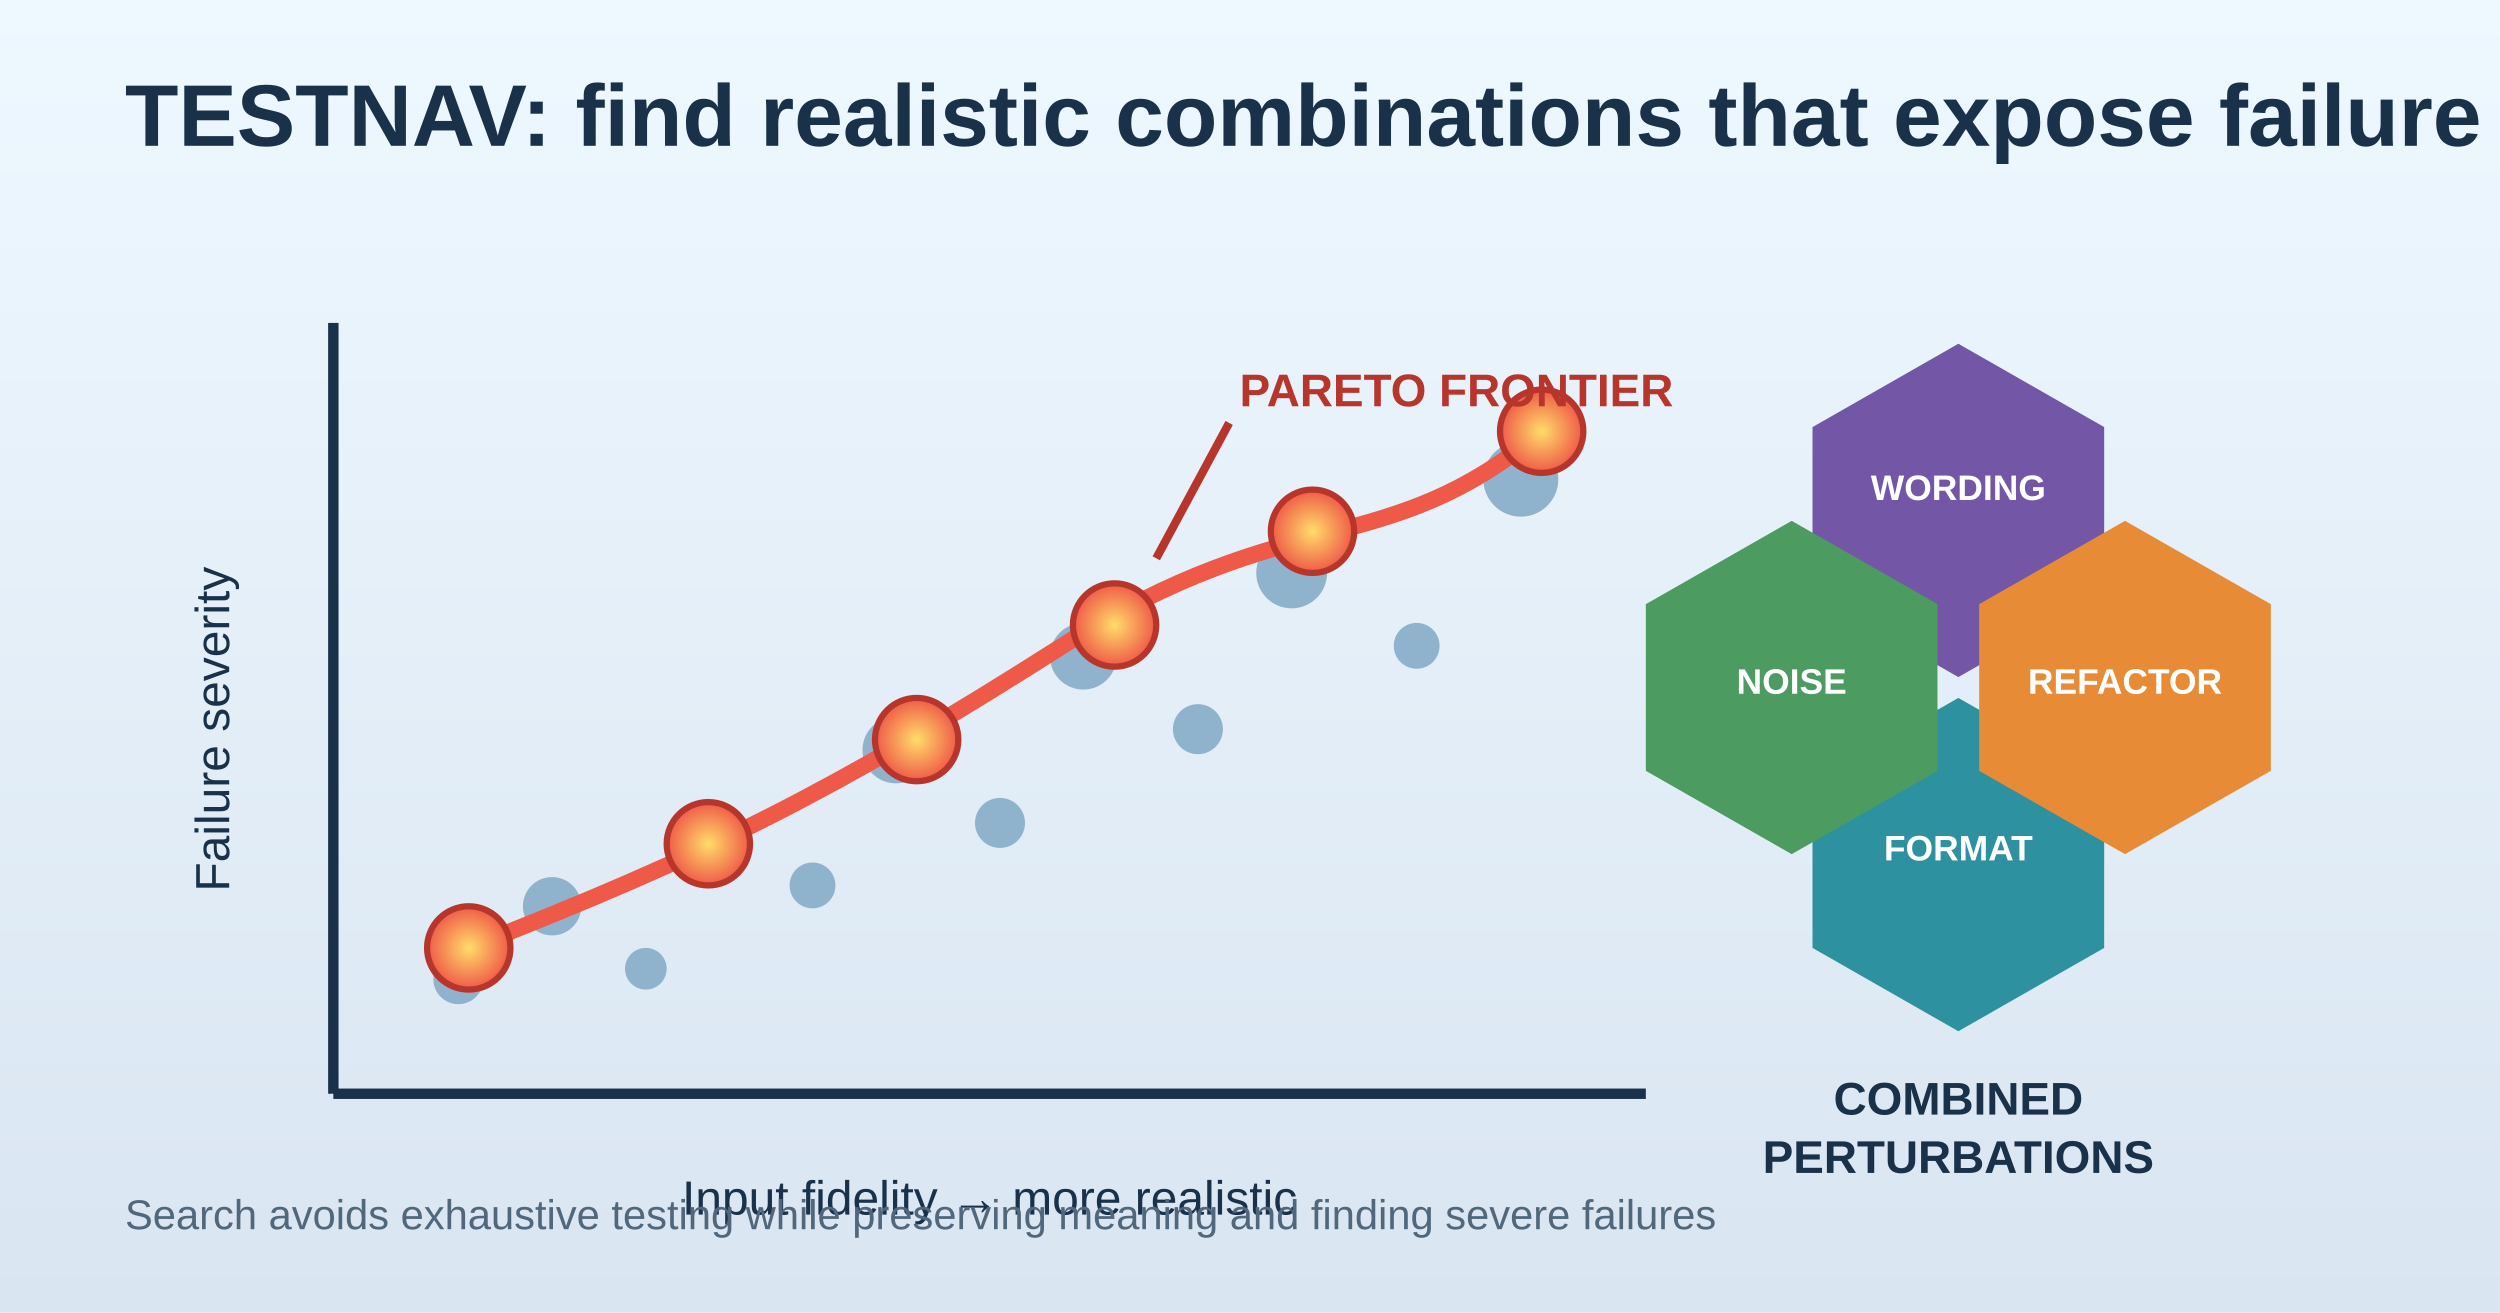
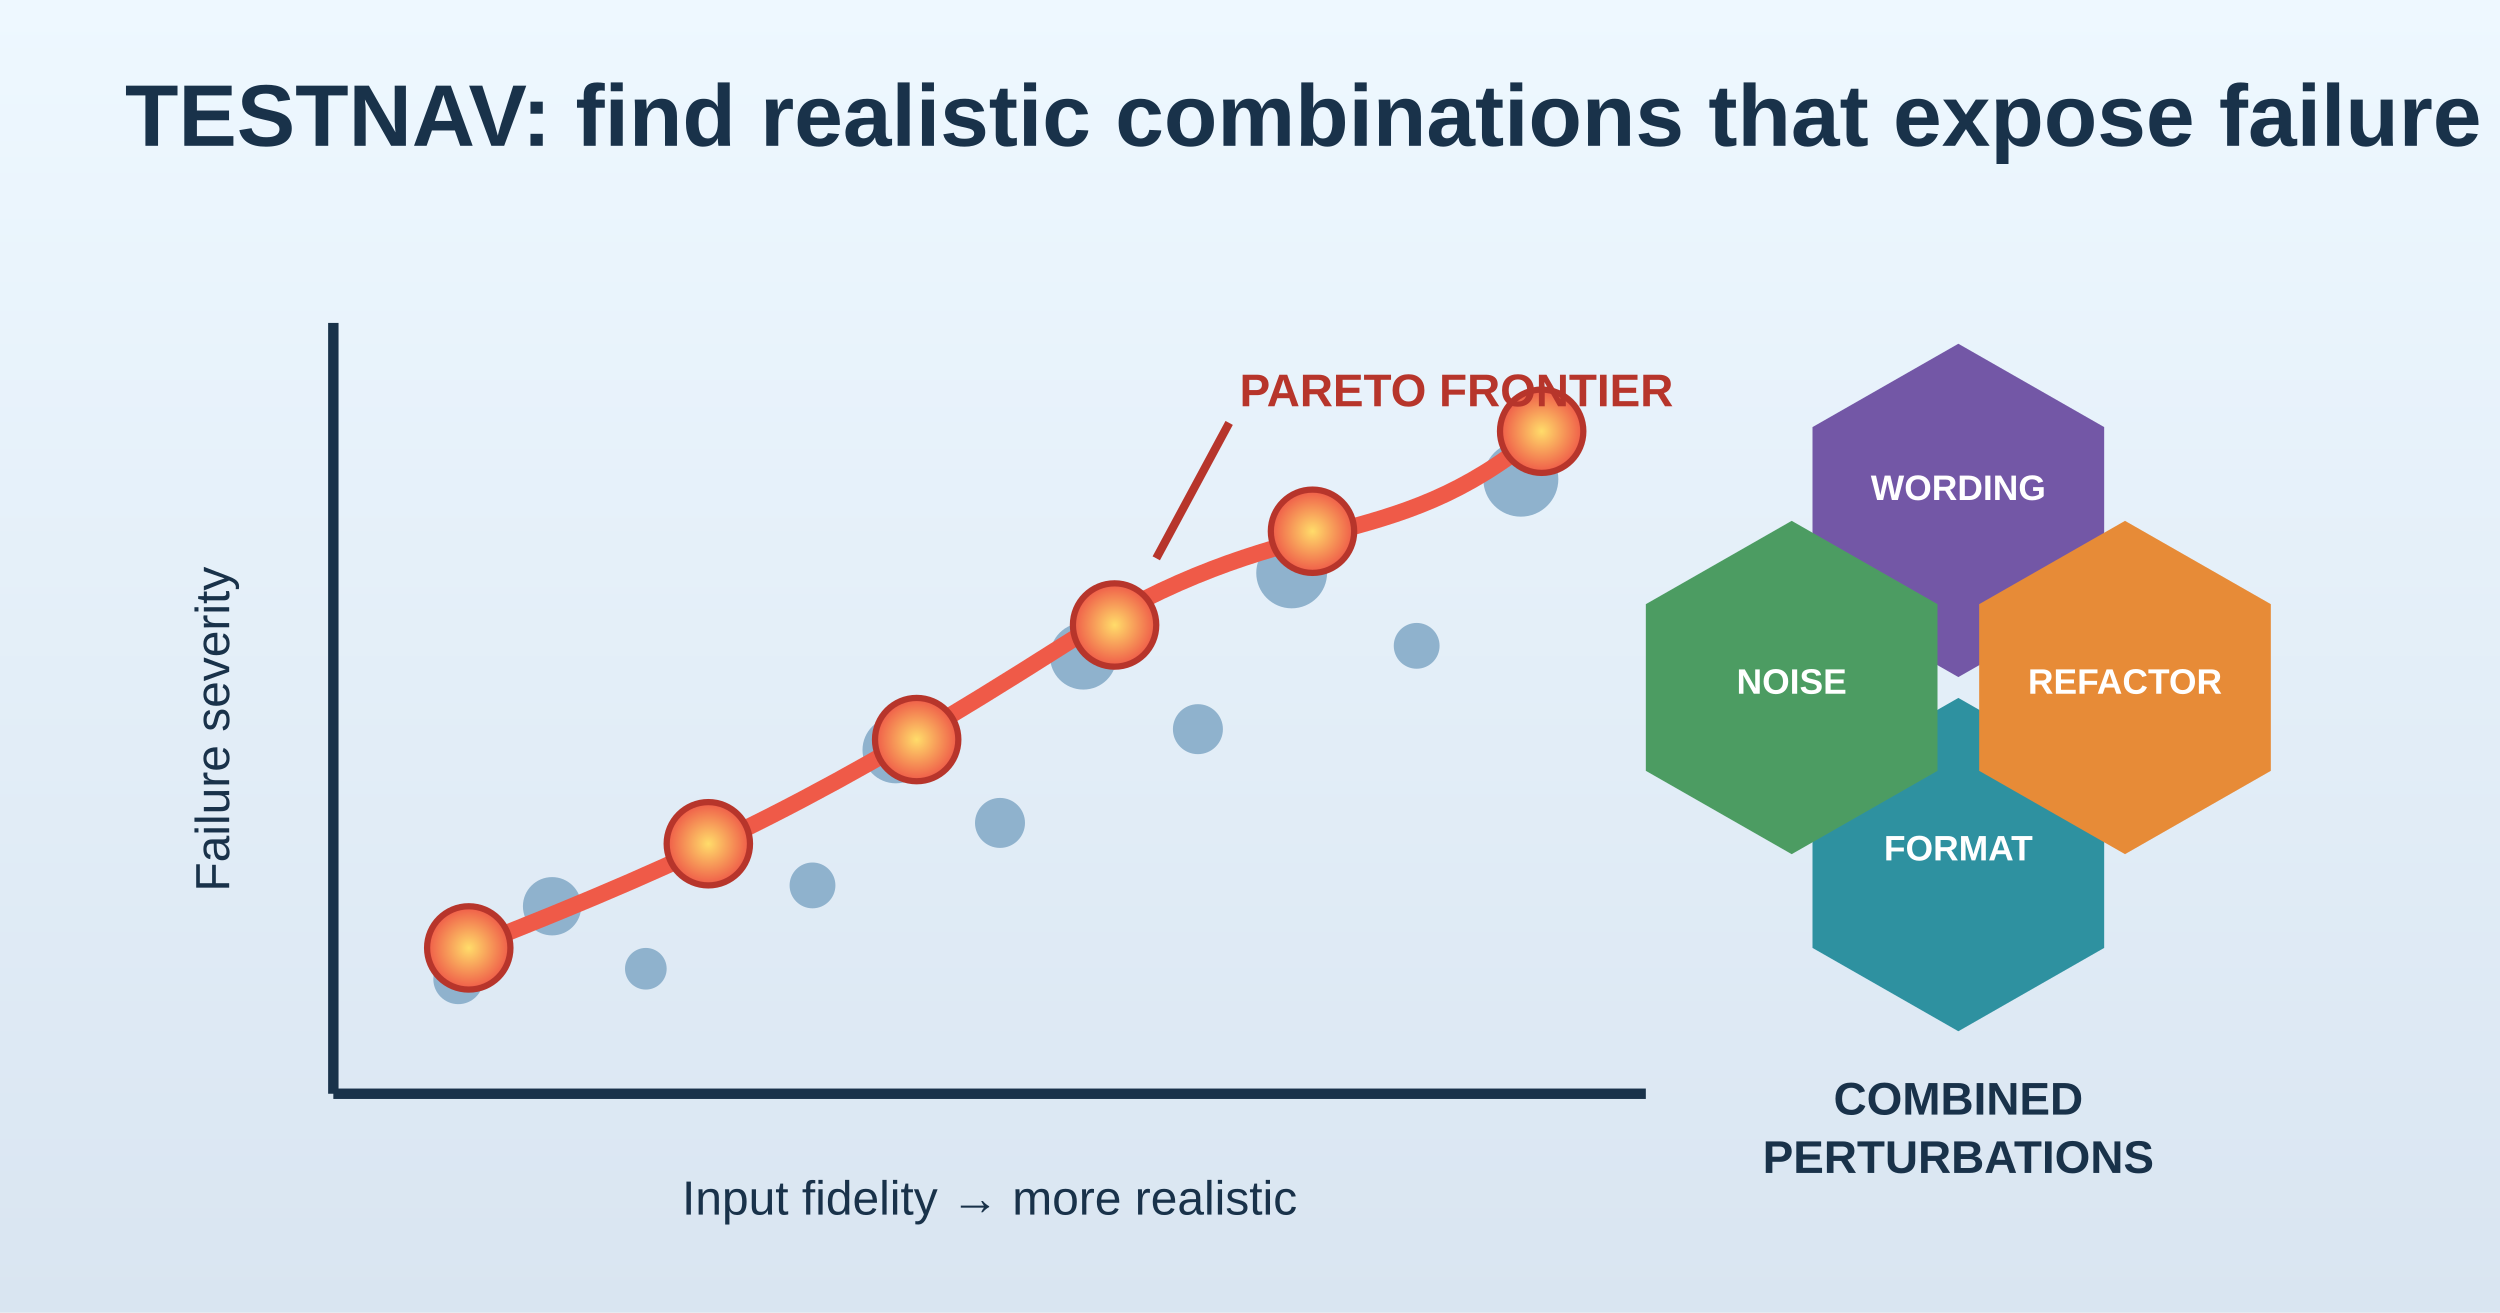
<svg xmlns="http://www.w3.org/2000/svg" width="1200" height="630" viewBox="0 0 1200 630" role="img" aria-labelledby="t d">
  <defs>
    <linearGradient id="g" x2="0" y2="1">
      <stop stop-color="#eef8ff" />
      <stop offset="1" stop-color="#d9e5f1" />
    </linearGradient>
    <radialGradient id="hot">
      <stop stop-color="#ffdc6a" />
      <stop offset="1" stop-color="#ef5a48" />
    </radialGradient>
  </defs>
  <rect width="1200" height="630" fill="url(#g)" />
  <text x="60" y="70" font-family="Arial" font-size="42" font-weight="700" fill="#19324a">TESTNAV: find realistic combinations that expose failure</text>
  <g transform="translate(90 125)" font-family="Arial">
    <path d="M70 400H700M70 400V30" stroke="#19324a" stroke-width="5" />
    <text x="385" y="458" text-anchor="middle" font-size="23" fill="#19324a">Input fidelity → more realistic</text>
    <text transform="translate(20 225) rotate(-90)" text-anchor="middle" font-size="23" fill="#19324a">Failure severity</text>
    <g fill="#8fb2cd">
      <circle cx="130" cy="345" r="12" />
      <circle cx="175" cy="310" r="14" />
      <circle cx="220" cy="340" r="10" />
      <circle cx="250" cy="275" r="15" />
      <circle cx="300" cy="300" r="11" />
      <circle cx="340" cy="235" r="16" />
      <circle cx="390" cy="270" r="12" />
      <circle cx="430" cy="190" r="16" />
      <circle cx="485" cy="225" r="12" />
      <circle cx="530" cy="150" r="17" />
      <circle cx="590" cy="185" r="11" />
      <circle cx="640" cy="105" r="18" />
    </g>
    <path d="M135 330C250 285 310 255 420 185S575 145 650 82" fill="none" stroke="#ef5a48" stroke-width="8" />
    <g fill="url(#hot)" stroke="#b7352b" stroke-width="3">
      <circle cx="135" cy="330" r="20" />
      <circle cx="250" cy="280" r="20" />
      <circle cx="350" cy="230" r="20" />
      <circle cx="445" cy="175" r="20" />
      <circle cx="540" cy="130" r="20" />
      <circle cx="650" cy="82" r="20" />
    </g>
    <text x="505" y="70" font-size="22" font-weight="700" fill="#b7352b">PARETO FRONTIER</text>
    <path d="M500 78l-35 65" stroke="#b7352b" stroke-width="4" />
    <g transform="translate(760 40)">
      <path d="M90 0l70 40v80l-70 40-70-40V40z" fill="#7357a6" />
      <path d="M90 170l70 40v80l-70 40-70-40v-80z" fill="#2e91a0" />
      <path d="M170 85l70 40v80l-70 40-70-40v-80z" fill="#e78b37" />
      <path d="M10 85l70 40v80l-70 40-70-40v-80z" fill="#4c9c62" />
      <g fill="white" text-anchor="middle" font-size="17" font-weight="700">
        <text x="90" y="75">WORDING</text>
        <text x="90" y="248">FORMAT</text>
        <text x="170" y="168">REFACTOR</text>
        <text x="10" y="168">NOISE</text>
      </g>
      <text x="90" y="370" text-anchor="middle" font-size="22" font-weight="700" fill="#19324a">COMBINED</text>
      <text x="90" y="398" text-anchor="middle" font-size="22" font-weight="700" fill="#19324a">PERTURBATIONS</text>
    </g>
  </g>
-   <text x="60" y="590" font-family="Arial" font-size="20" fill="#50677c">Search avoids exhaustive testing while preserving meaning and finding severe failures</text>
</svg>
